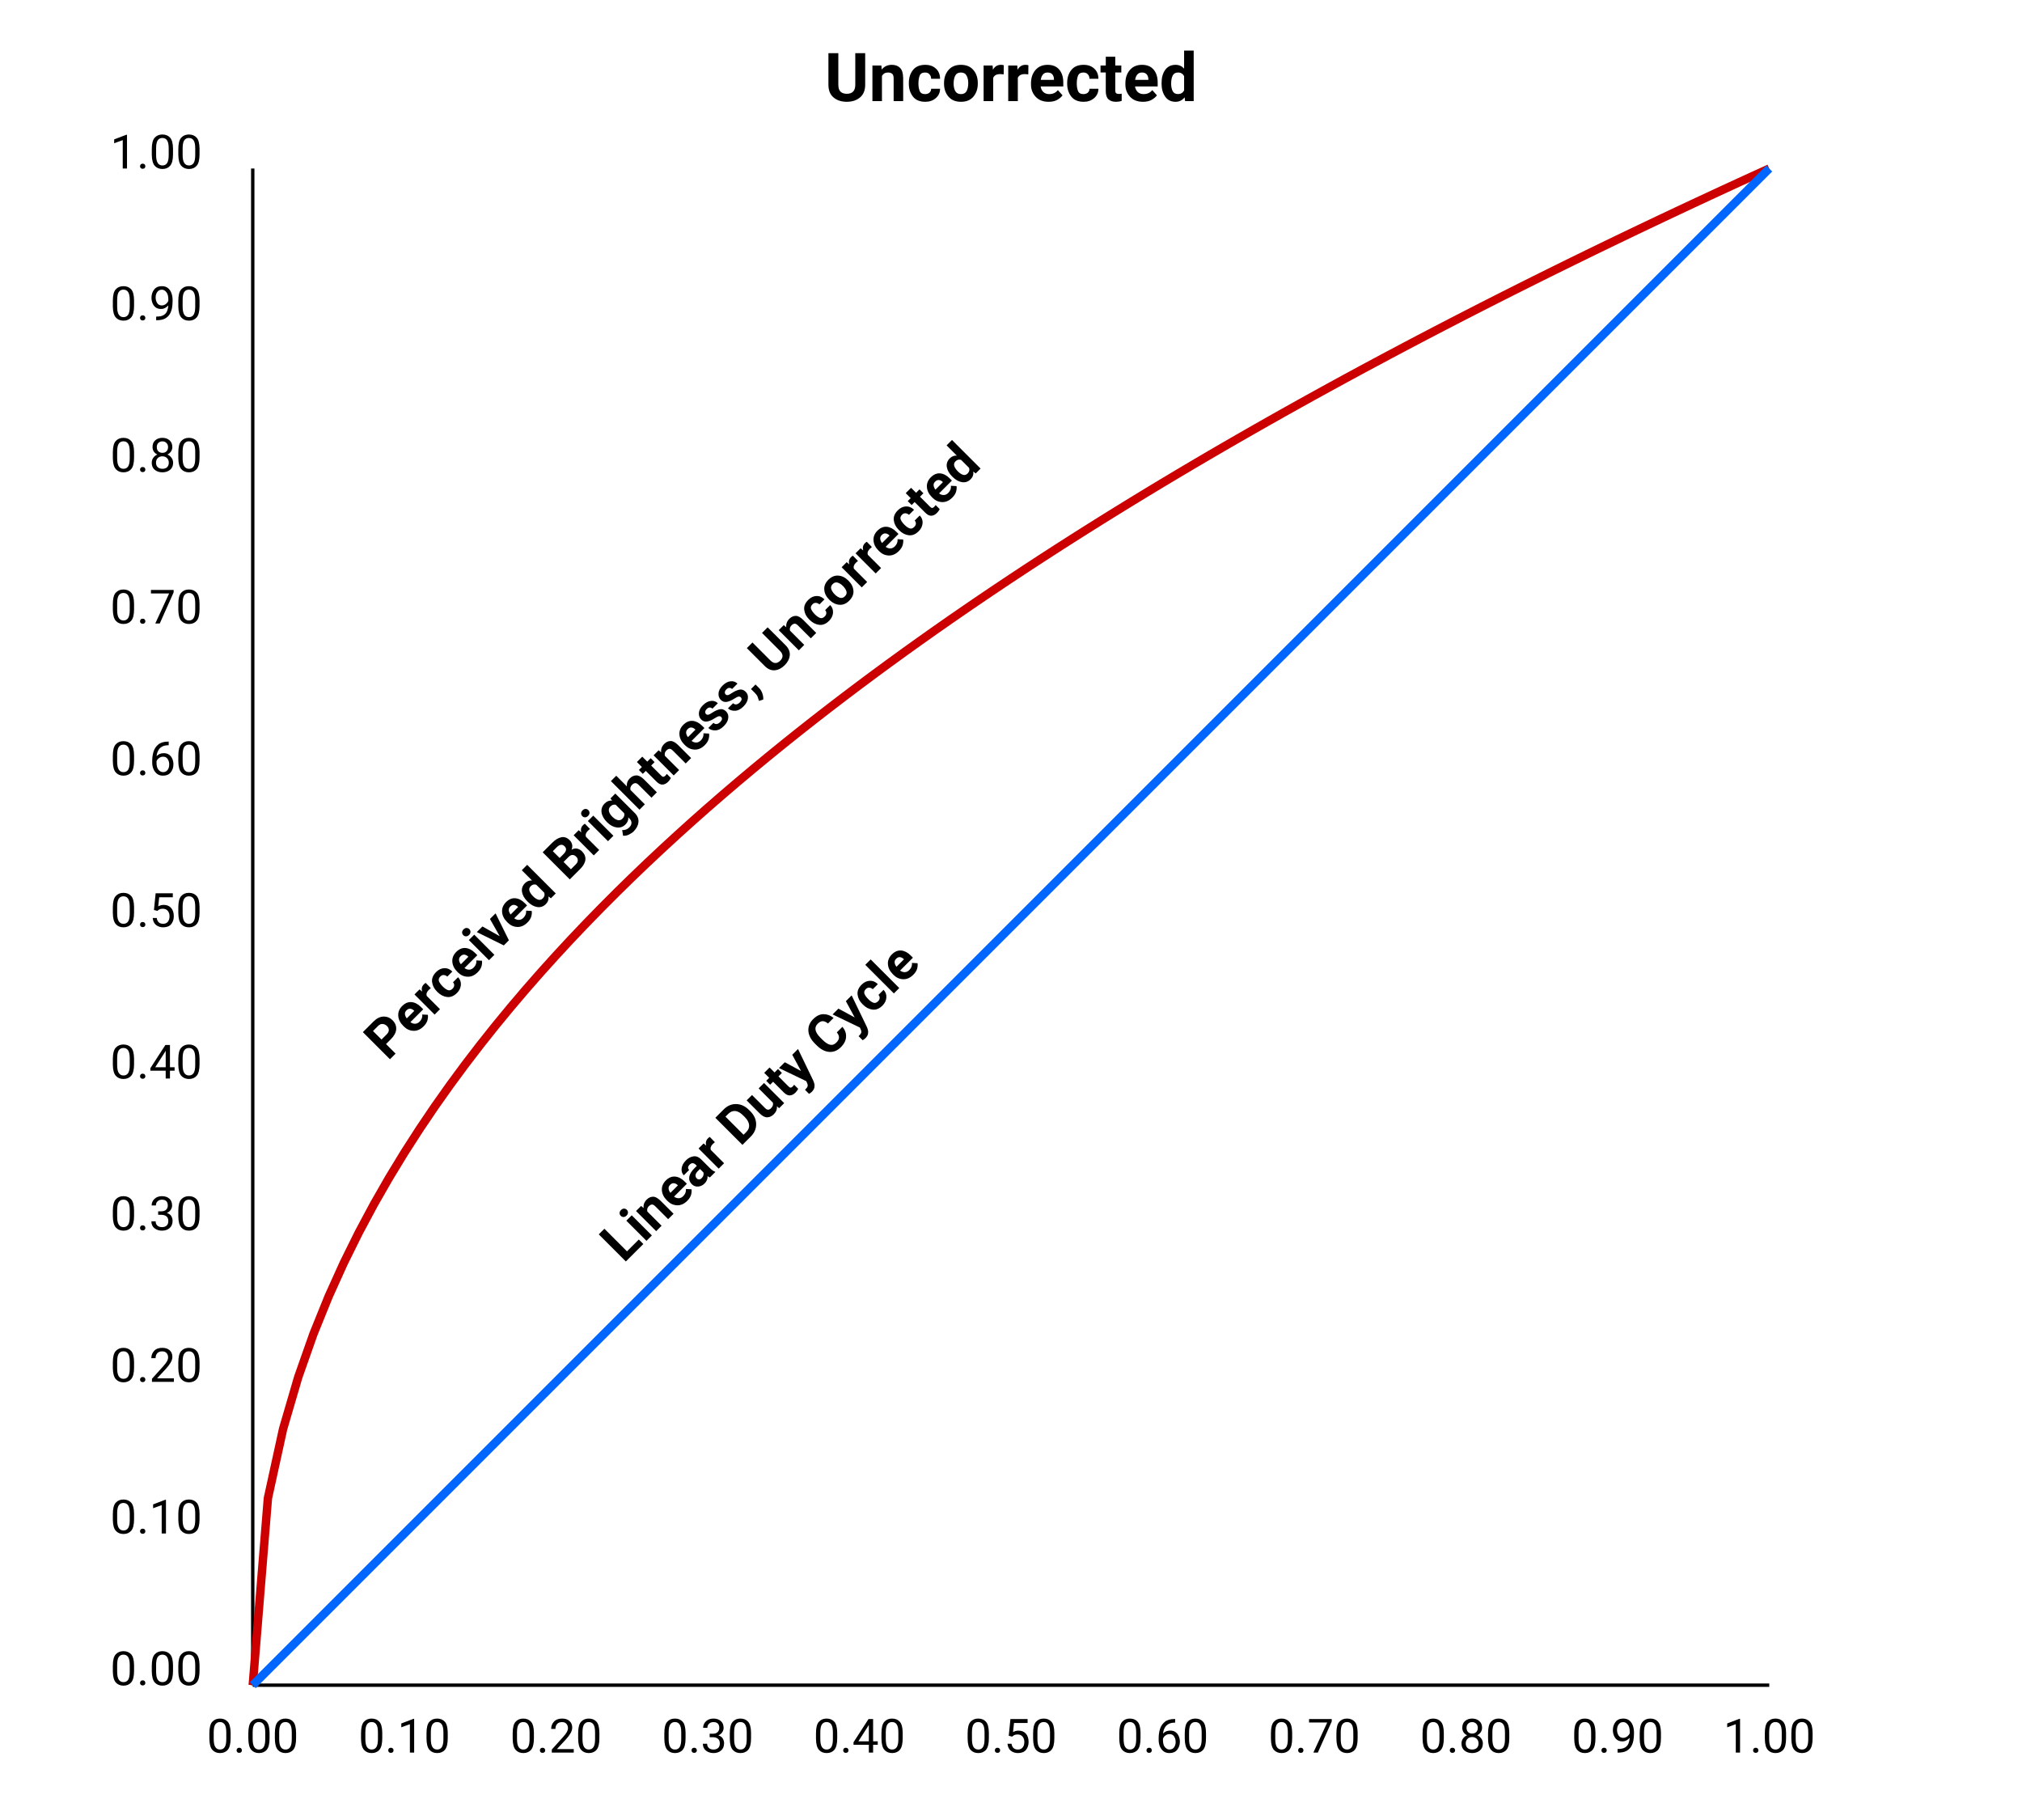
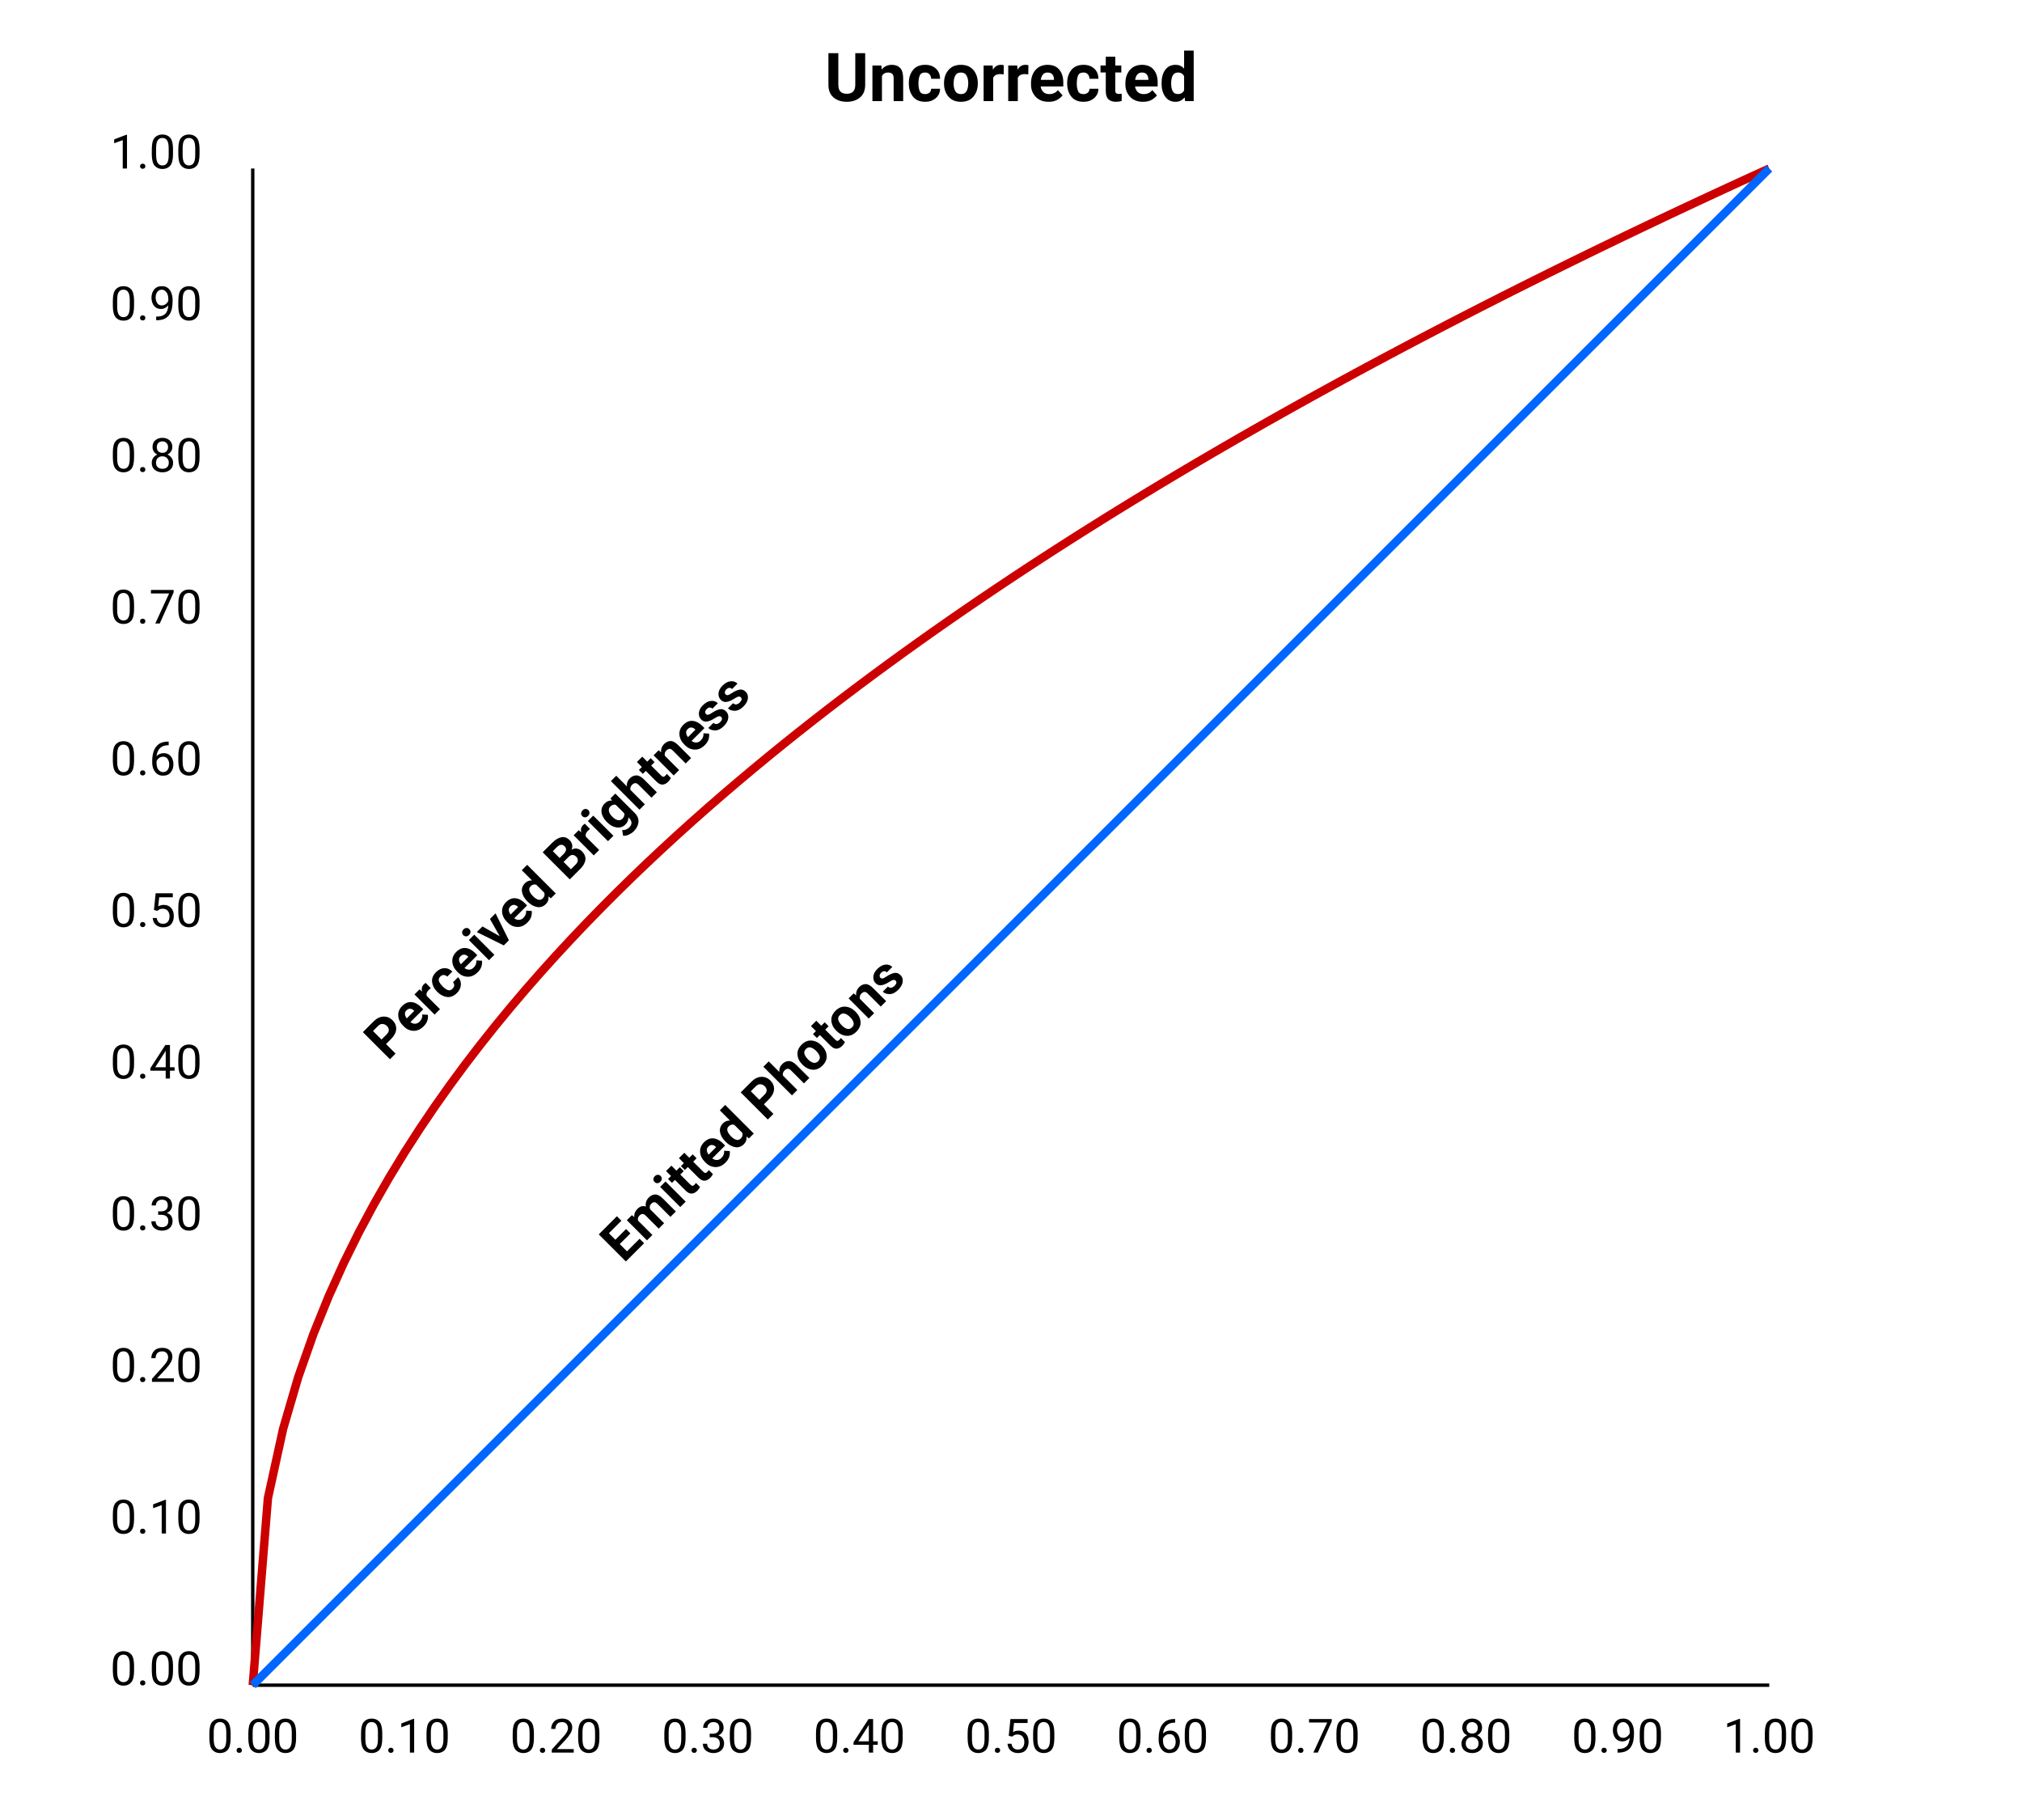
<svg xmlns="http://www.w3.org/2000/svg" width="100%" height="100%" viewBox="0 0 600 540" preserveAspectRatio="xMidYMid meet">
  <style>
    .title-text {
      font-family: -apple-system, system-ui, BlinkMacSystemFont, Roboto, Arial, sans-serif;
      font-size: 20px;
      font-weight: bold;
      text-anchor: middle;
    }

    .axis {
      stroke: #000;
      stroke-width: 1;
    }

    .axis-marker-text {
      font-family: -apple-system, system-ui, BlinkMacSystemFont, Roboto, Arial, sans-serif;
      font-size: 14px;
    }

    .curve {
      fill: none;
      stroke-width: 2.5;
    }

    .curve-text {
      font-family: -apple-system, system-ui, BlinkMacSystemFont, Roboto, Arial, sans-serif;
      font-size: 16px;
      font-weight: bold;
    }
  </style>
  <text x="300" y="30" class="title-text">Uncorrected</text>--&gt;

  <g transform="translate(75, 50)">
    <g class="grid">
      <line x1="0" y1="0" x2="0" y2="450" />
      <line x1="45" y1="0" x2="45" y2="450" />
      <line x1="90" y1="0" x2="90" y2="450" />
      <line x1="135" y1="0" x2="135" y2="450" />
      <line x1="180" y1="0" x2="180" y2="450" />
      <line x1="225" y1="0" x2="225" y2="450" />
      <line x1="270" y1="0" x2="270" y2="450" />
      <line x1="315" y1="0" x2="315" y2="450" />
      <line x1="360" y1="0" x2="360" y2="450" />
      <line x1="405" y1="0" x2="405" y2="450" />
      <line x1="450" y1="0" x2="450" y2="450" />
      <line x1="0" y1="0" x2="450" y2="0" />
      <line x1="0" y1="45" x2="450" y2="45" />
      <line x1="0" y1="90" x2="450" y2="90" />
      <line x1="0" y1="135" x2="450" y2="135" />
      <line x1="0" y1="180" x2="450" y2="180" />
      <line x1="0" y1="225" x2="450" y2="225" />
      <line x1="0" y1="270" x2="450" y2="270" />
      <line x1="0" y1="315" x2="450" y2="315" />
      <line x1="0" y1="360" x2="450" y2="360" />
      <line x1="0" y1="405" x2="450" y2="405" />
      <line x1="0" y1="450" x2="450" y2="450" />
    </g>
    <line x1="0" y1="450" x2="450" y2="450" class="axis" />
    <line x1="0" y1="450" x2="0" y2="0" class="axis" />
    <path d="M 0,450 L 0,450 L 4.5,394.522 L 9,373.976 L 13.5,358.59 L 18,345.82 L 22.5,334.698 L 27,324.736 L 31.5,315.644 L 36,307.237 L 40.5,299.385 L 45,291.996 L 49.5,285.001 L 54,278.344 L 58.5,271.984 L 63,265.885 L 67.5,260.02 L 72,254.364 L 76.5,248.898 L 81,243.605 L 85.5,238.469 L 90,233.48 L 94.5,228.624 L 99,223.893 L 103.5,219.278 L 108,214.771 L 112.5,210.366 L 117,206.055 L 121.5,201.834 L 126,197.698 L 130.5,193.641 L 135,189.66 L 139.5,185.751 L 144,181.91 L 148.5,178.134 L 153,174.42 L 157.5,170.764 L 162,167.166 L 166.5,163.621 L 171,160.129 L 175.5,156.686 L 180,153.291 L 184.5,149.942 L 189,146.637 L 193.5,143.375 L 198,140.154 L 202.5,136.973 L 207,133.83 L 211.5,130.724 L 216,127.654 L 220.5,124.619 L 225,121.617 L 229.5,118.648 L 234,115.71 L 238.5,112.803 L 243,109.926 L 247.5,107.078 L 252,104.258 L 256.5,101.465 L 261,98.699 L 265.5,95.958 L 270,93.243 L 274.5,90.553 L 279,87.886 L 283.5,85.243 L 288,82.623 L 292.5,80.024 L 297,77.448 L 301.5,74.893 L 306,72.358 L 310.5,69.844 L 315,67.349 L 319.5,64.874 L 324,62.418 L 328.5,59.98 L 333,57.561 L 337.5,55.159 L 342,52.775 L 346.5,50.407 L 351,48.057 L 355.5,45.723 L 360,43.405 L 364.5,41.102 L 369,38.815 L 373.5,36.543 L 378,34.287 L 382.5,32.044 L 387,29.816 L 391.5,27.603 L 396,25.403 L 400.5,23.216 L 405,21.043 L 409.5,18.883 L 414,16.736 L 418.5,14.602 L 423,12.48 L 427.5,10.37 L 432,8.273 L 436.5,6.187 L 441,4.113 L 445.5,2.051 L 450,0" class="curve" stroke="#cc0000" />
    <line x1="0" y1="450" x2="450" y2="0" class="curve" stroke="#0066ff" />
    <text x="0" y="470" class="axis-marker-text" text-anchor="middle">0.00</text>
    <text x="45" y="470" class="axis-marker-text" text-anchor="middle">0.10</text>
    <text x="90" y="470" class="axis-marker-text" text-anchor="middle">0.20</text>
    <text x="135" y="470" class="axis-marker-text" text-anchor="middle">0.30</text>
    <text x="180" y="470" class="axis-marker-text" text-anchor="middle">0.40</text>
    <text x="225" y="470" class="axis-marker-text" text-anchor="middle">0.50</text>
    <text x="270" y="470" class="axis-marker-text" text-anchor="middle">0.60</text>
    <text x="315" y="470" class="axis-marker-text" text-anchor="middle">0.70</text>
    <text x="360" y="470" class="axis-marker-text" text-anchor="middle">0.80</text>
    <text x="405" y="470" class="axis-marker-text" text-anchor="middle">0.90</text>
    <text x="450" y="470" class="axis-marker-text" text-anchor="middle">1.00</text>
    <text x="-15" y="450" class="axis-marker-text" text-anchor="end">0.00</text>
    <text x="-15" y="405" class="axis-marker-text" text-anchor="end">0.10</text>
    <text x="-15" y="360" class="axis-marker-text" text-anchor="end">0.20</text>
    <text x="-15" y="315" class="axis-marker-text" text-anchor="end">0.30</text>
    <text x="-15" y="270" class="axis-marker-text" text-anchor="end">0.40</text>
    <text x="-15" y="225" class="axis-marker-text" text-anchor="end">0.50</text>
    <text x="-15" y="180" class="axis-marker-text" text-anchor="end">0.60</text>
    <text x="-15" y="135" class="axis-marker-text" text-anchor="end">0.70</text>
    <text x="-15" y="90" class="axis-marker-text" text-anchor="end">0.80</text>
    <text x="-15" y="45" class="axis-marker-text" text-anchor="end">0.90</text>
    <text x="-15" y="0" class="axis-marker-text" text-anchor="end">1.00</text>
-     <text x="40" y="265" class="curve-text" transform="rotate(-45, 40, 265)">Perceived Brightness, Uncorrected</text>
-     <text x="110" y="325" class="curve-text" transform="rotate(-45, 110, 325)">Linear Duty Cycle</text>
+     <text x="40" y="265" class="curve-text" transform="rotate(-45, 40, 265)">Perceived Brightness</text>
+     <text x="110" y="325" class="curve-text" transform="rotate(-45, 110, 325)">Emitted Photons</text>
  </g>
</svg>
